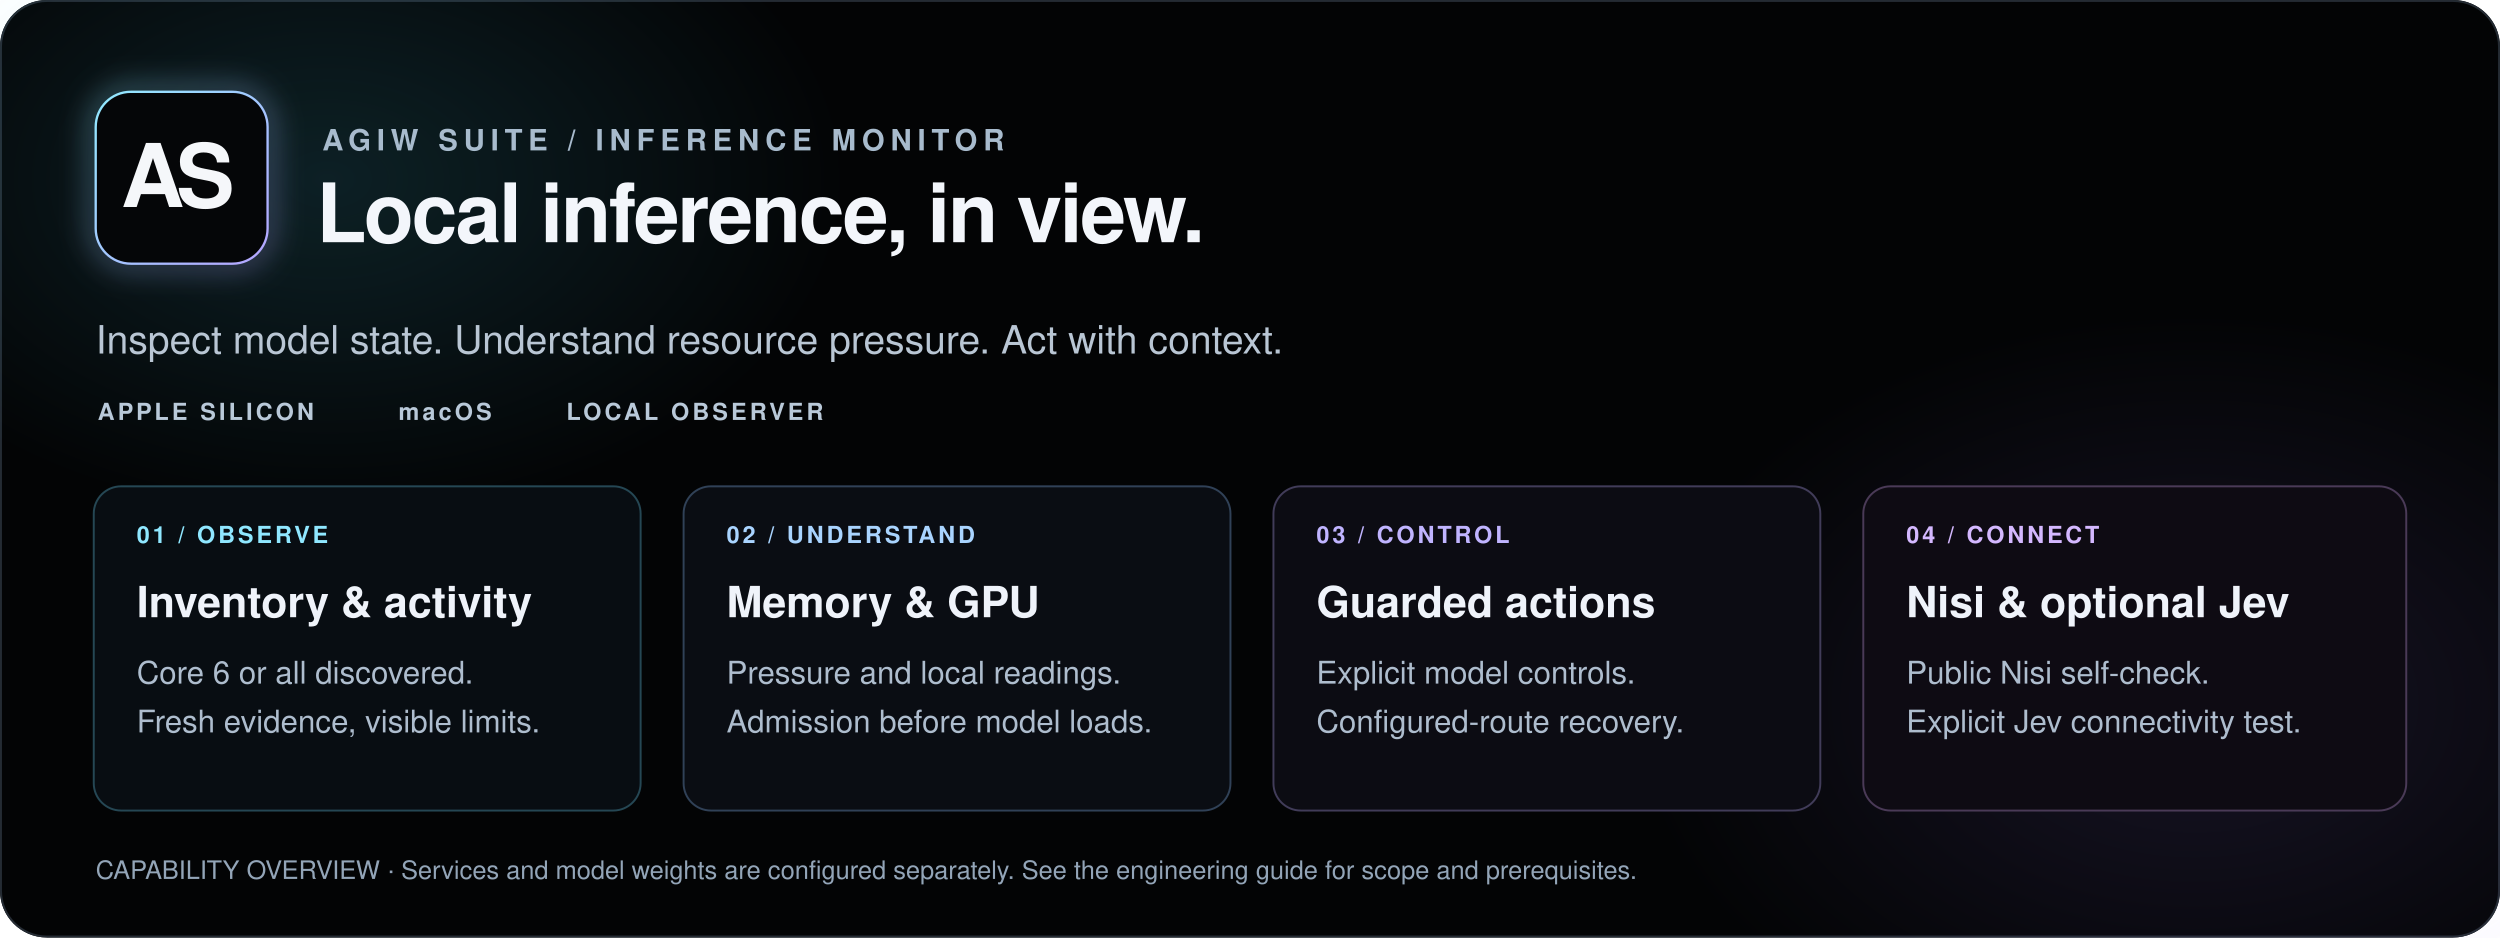
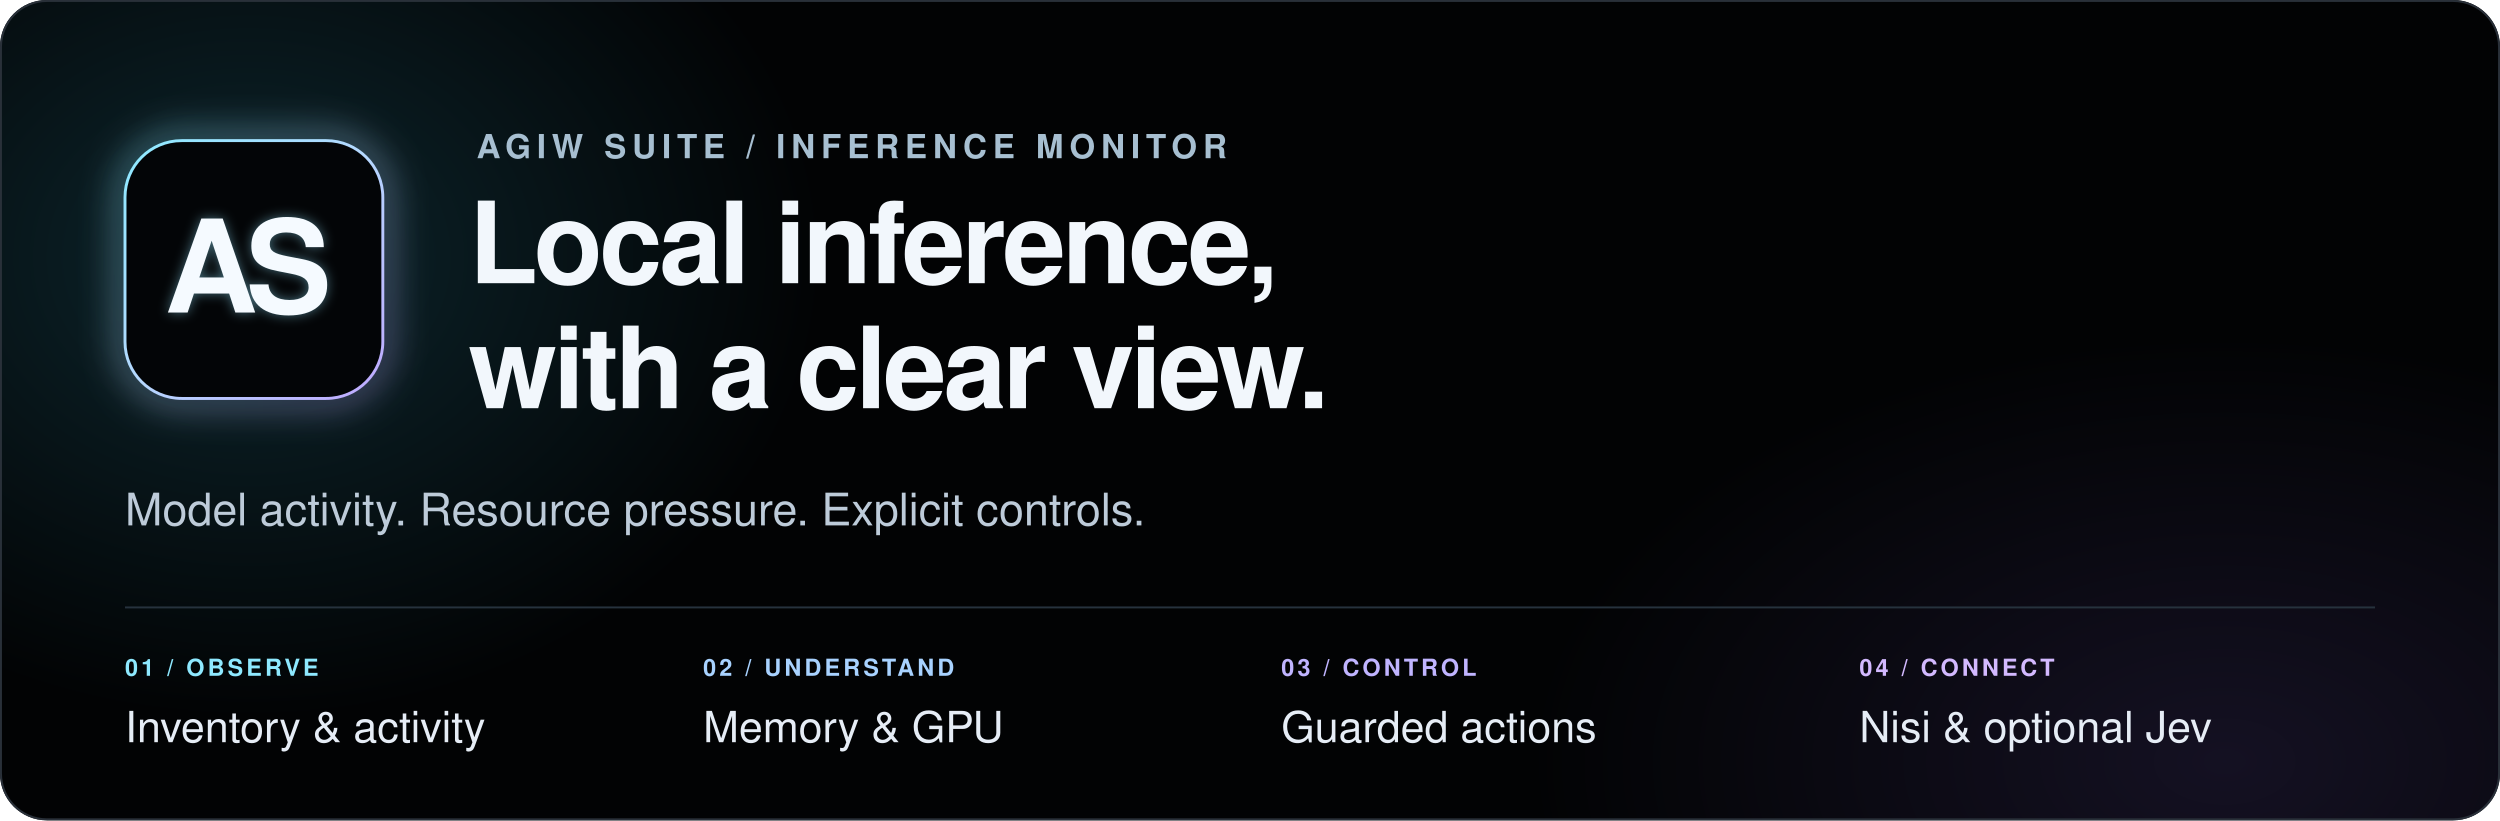
- <svg xmlns="http://www.w3.org/2000/svg" width="1280" height="480" viewBox="0 0 1280 480" role="img" aria-labelledby="title desc">
+ <svg xmlns="http://www.w3.org/2000/svg" width="1280" height="420" viewBox="0 0 1280 420" role="img" aria-labelledby="title desc">
  <defs>
    <linearGradient id="edge" x1="0" y1="0" x2="1" y2="1">
-       <stop stop-color="#91eaff" />
-       <stop offset="1" stop-color="#b5a4ff" />
+       <stop stop-color="#8ceaff" />
+       <stop offset=".5" stop-color="#b6d8ff" />
+       <stop offset="1" stop-color="#bfa8ff" />
    </linearGradient>
    <radialGradient id="cyan">
-       <stop stop-color="#46cfee" stop-opacity=".14" />
-       <stop offset="1" stop-color="#46cfee" stop-opacity="0" />
+       <stop stop-color="#41d9ff" stop-opacity=".16" />
+       <stop offset="1" stop-color="#41d9ff" stop-opacity="0" />
    </radialGradient>
    <radialGradient id="violet">
-       <stop stop-color="#9b79f8" stop-opacity=".13" />
-       <stop offset="1" stop-color="#9b79f8" stop-opacity="0" />
+       <stop stop-color="#9974ff" stop-opacity=".12" />
+       <stop offset="1" stop-color="#9974ff" stop-opacity="0" />
    </radialGradient>
-     <filter id="halo" x="-50%" y="-50%" width="200%" height="200%" color-interpolation-filters="sRGB">
-       <feGaussianBlur stdDeviation="7" />
+     <filter id="halo" x="-75%" y="-75%" width="250%" height="250%" color-interpolation-filters="sRGB">
+       <feGaussianBlur stdDeviation="9" />
    </filter>
+     <filter id="letterGlow" x="-50%" y="-50%" width="200%" height="200%" color-interpolation-filters="sRGB">
+       <feGaussianBlur stdDeviation="3" />
+     </filter>
+     <clipPath id="panel">
+       <rect width="1280" height="420" rx="24" />
+     </clipPath>
  </defs>
-   <rect width="1280" height="480" rx="24" fill="#030405" />
-   <rect x=".5" y=".5" width="1279" height="479" rx="23.5" fill="none" stroke="#242b33" />
-   <ellipse cx="168" cy="92" rx="265" ry="174" fill="url(#cyan)" />
-   <ellipse cx="1124" cy="360" rx="290" ry="200" fill="url(#violet)" />
+   <g clip-path="url(#panel)">
+     <rect width="1280" height="420" fill="#020304" />
+     <ellipse cx="128" cy="132" rx="292" ry="235" fill="url(#cyan)" />
+     <ellipse cx="1140" cy="390" rx="360" ry="218" fill="url(#violet)" />
+   </g>
+   <rect x=".5" y=".5" width="1279" height="419" rx="23.5" fill="none" stroke="#293039" />
  <g font-family="-apple-system, BlinkMacSystemFont, Helvetica, Arial, sans-serif">
-     <rect x="49" y="47" width="88" height="88" rx="18" fill="none" stroke="url(#edge)" stroke-width="4" opacity=".7" filter="url(#halo)" />
-     <rect x="49" y="47" width="88" height="88" rx="18" fill="#050608" stroke="url(#edge)" stroke-width="1.2" />
-     <text x="91" y="106" fill="#f5f7fa" font-size="45" font-weight="700" letter-spacing="-3.5" text-anchor="middle">AS</text>
-     <text x="165" y="77" fill="#a8bbcd" font-size="15" font-weight="600" letter-spacing="3">AGIW SUITE / INFERENCE MONITOR</text>
-     <text x="162" y="124" fill="#f3f6fb" font-size="42" font-weight="650" letter-spacing="-1.1">Local inference, in view.</text>
-     <text x="49" y="181" fill="#b9c6d4" font-size="20">Inspect model state. Understand resource pressure. Act with context.</text>
-     <g font-size="12" font-weight="600" letter-spacing="1.6" fill="#b9c9d9">
-       <text x="50" y="215">APPLE SILICON</text>
-       <text x="204" y="215">macOS</text>
-       <text x="290" y="215">LOCAL OBSERVER</text>
+     <rect x="64" y="72" width="132" height="132" rx="29" fill="none" stroke="url(#edge)" stroke-width="5" opacity=".85" filter="url(#halo)" />
+     <rect x="64" y="72" width="132" height="132" rx="29" fill="#030507" stroke="url(#edge)" stroke-width="1.5" />
+     <text x="127" y="160" fill="#93e5ff" opacity=".45" font-size="66" font-weight="700" letter-spacing="-5" text-anchor="middle" filter="url(#letterGlow)">AS</text>
+     <text x="127" y="160" fill="#f5faff" font-size="66" font-weight="700" letter-spacing="-5" text-anchor="middle">AS</text>
+     <text x="244" y="81" fill="#a7bfd1" font-size="17" font-weight="600" letter-spacing="3">AGIW SUITE / INFERENCE MONITOR</text>
+     <g fill="#f2f7fc" font-size="58" font-weight="700" letter-spacing="-1.8">
+       <text x="240" y="145">Local inference,</text>
+       <text x="240" y="209">with a clear view.</text>
    </g>
-     <g>
-       <rect x="48" y="249" width="280" height="166" rx="14" fill="#080d12" stroke="#254754" />
-       <rect x="350" y="249" width="280" height="166" rx="14" fill="#0a0d13" stroke="#304157" />
-       <rect x="652" y="249" width="280" height="166" rx="14" fill="#0c0c13" stroke="#413c59" />
-       <rect x="954" y="249" width="278" height="166" rx="14" fill="#0e0b13" stroke="#4a3a57" />
-       <g font-size="12" font-weight="650" letter-spacing="1.5">
-         <text x="70" y="278" fill="#8fe7ff">01 / OBSERVE</text>
-         <text x="372" y="278" fill="#a9d4ff">02 / UNDERSTAND</text>
-         <text x="674" y="278" fill="#c0b4ff">03 / CONTROL</text>
-         <text x="976" y="278" fill="#d4b8ff">04 / CONNECT</text>
-       </g>
-       <g fill="#eff3fa" font-size="22" font-weight="600">
-         <text x="70" y="316">Inventory &amp; activity</text>
-         <text x="372" y="316">Memory &amp; GPU</text>
-         <text x="674" y="316">Guarded actions</text>
-         <text x="976" y="316">Nisi &amp; optional Jev</text>
-       </g>
-       <g fill="#aebdce" font-size="16">
-         <text x="70" y="350">Core 6 or all discovered.</text>
-         <text x="70" y="375">Fresh evidence, visible limits.</text>
-         <text x="372" y="350">Pressure and local readings.</text>
-         <text x="372" y="375">Admission before model loads.</text>
-         <text x="674" y="350">Explicit model controls.</text>
-         <text x="674" y="375">Configured-route recovery.</text>
-         <text x="976" y="350">Public Nisi self-check.</text>
-         <text x="976" y="375">Explicit Jev connectivity test.</text>
-       </g>
+     <text x="64" y="269" fill="#bdcbd9" font-size="23">Model activity. Resource pressure. Explicit controls.</text>
+     <path d="M64 311H1216" stroke="#26323d" />
+     <g font-size="12" font-weight="600" letter-spacing="1.6">
+       <text x="64" y="346" fill="#8ee9ff">01 / OBSERVE</text>
+       <text x="360" y="346" fill="#a8d2ff">02 / UNDERSTAND</text>
+       <text x="656" y="346" fill="#c0b4ff">03 / CONTROL</text>
+       <text x="952" y="346" fill="#d3b9ff">04 / CONNECT</text>
    </g>
-     <text x="49" y="450" fill="#93a5b8" font-size="13">CAPABILITY OVERVIEW · Services and model weights are configured separately. See the engineering guide for scope and prerequisites.</text>
+     <g fill="#e6edf6" font-size="22" font-weight="500">
+       <text x="64" y="380">Inventory &amp; activity</text>
+       <text x="360" y="380">Memory &amp; GPU</text>
+       <text x="656" y="380">Guarded actions</text>
+       <text x="952" y="380">Nisi &amp; optional Jev</text>
+     </g>
  </g>
</svg>
